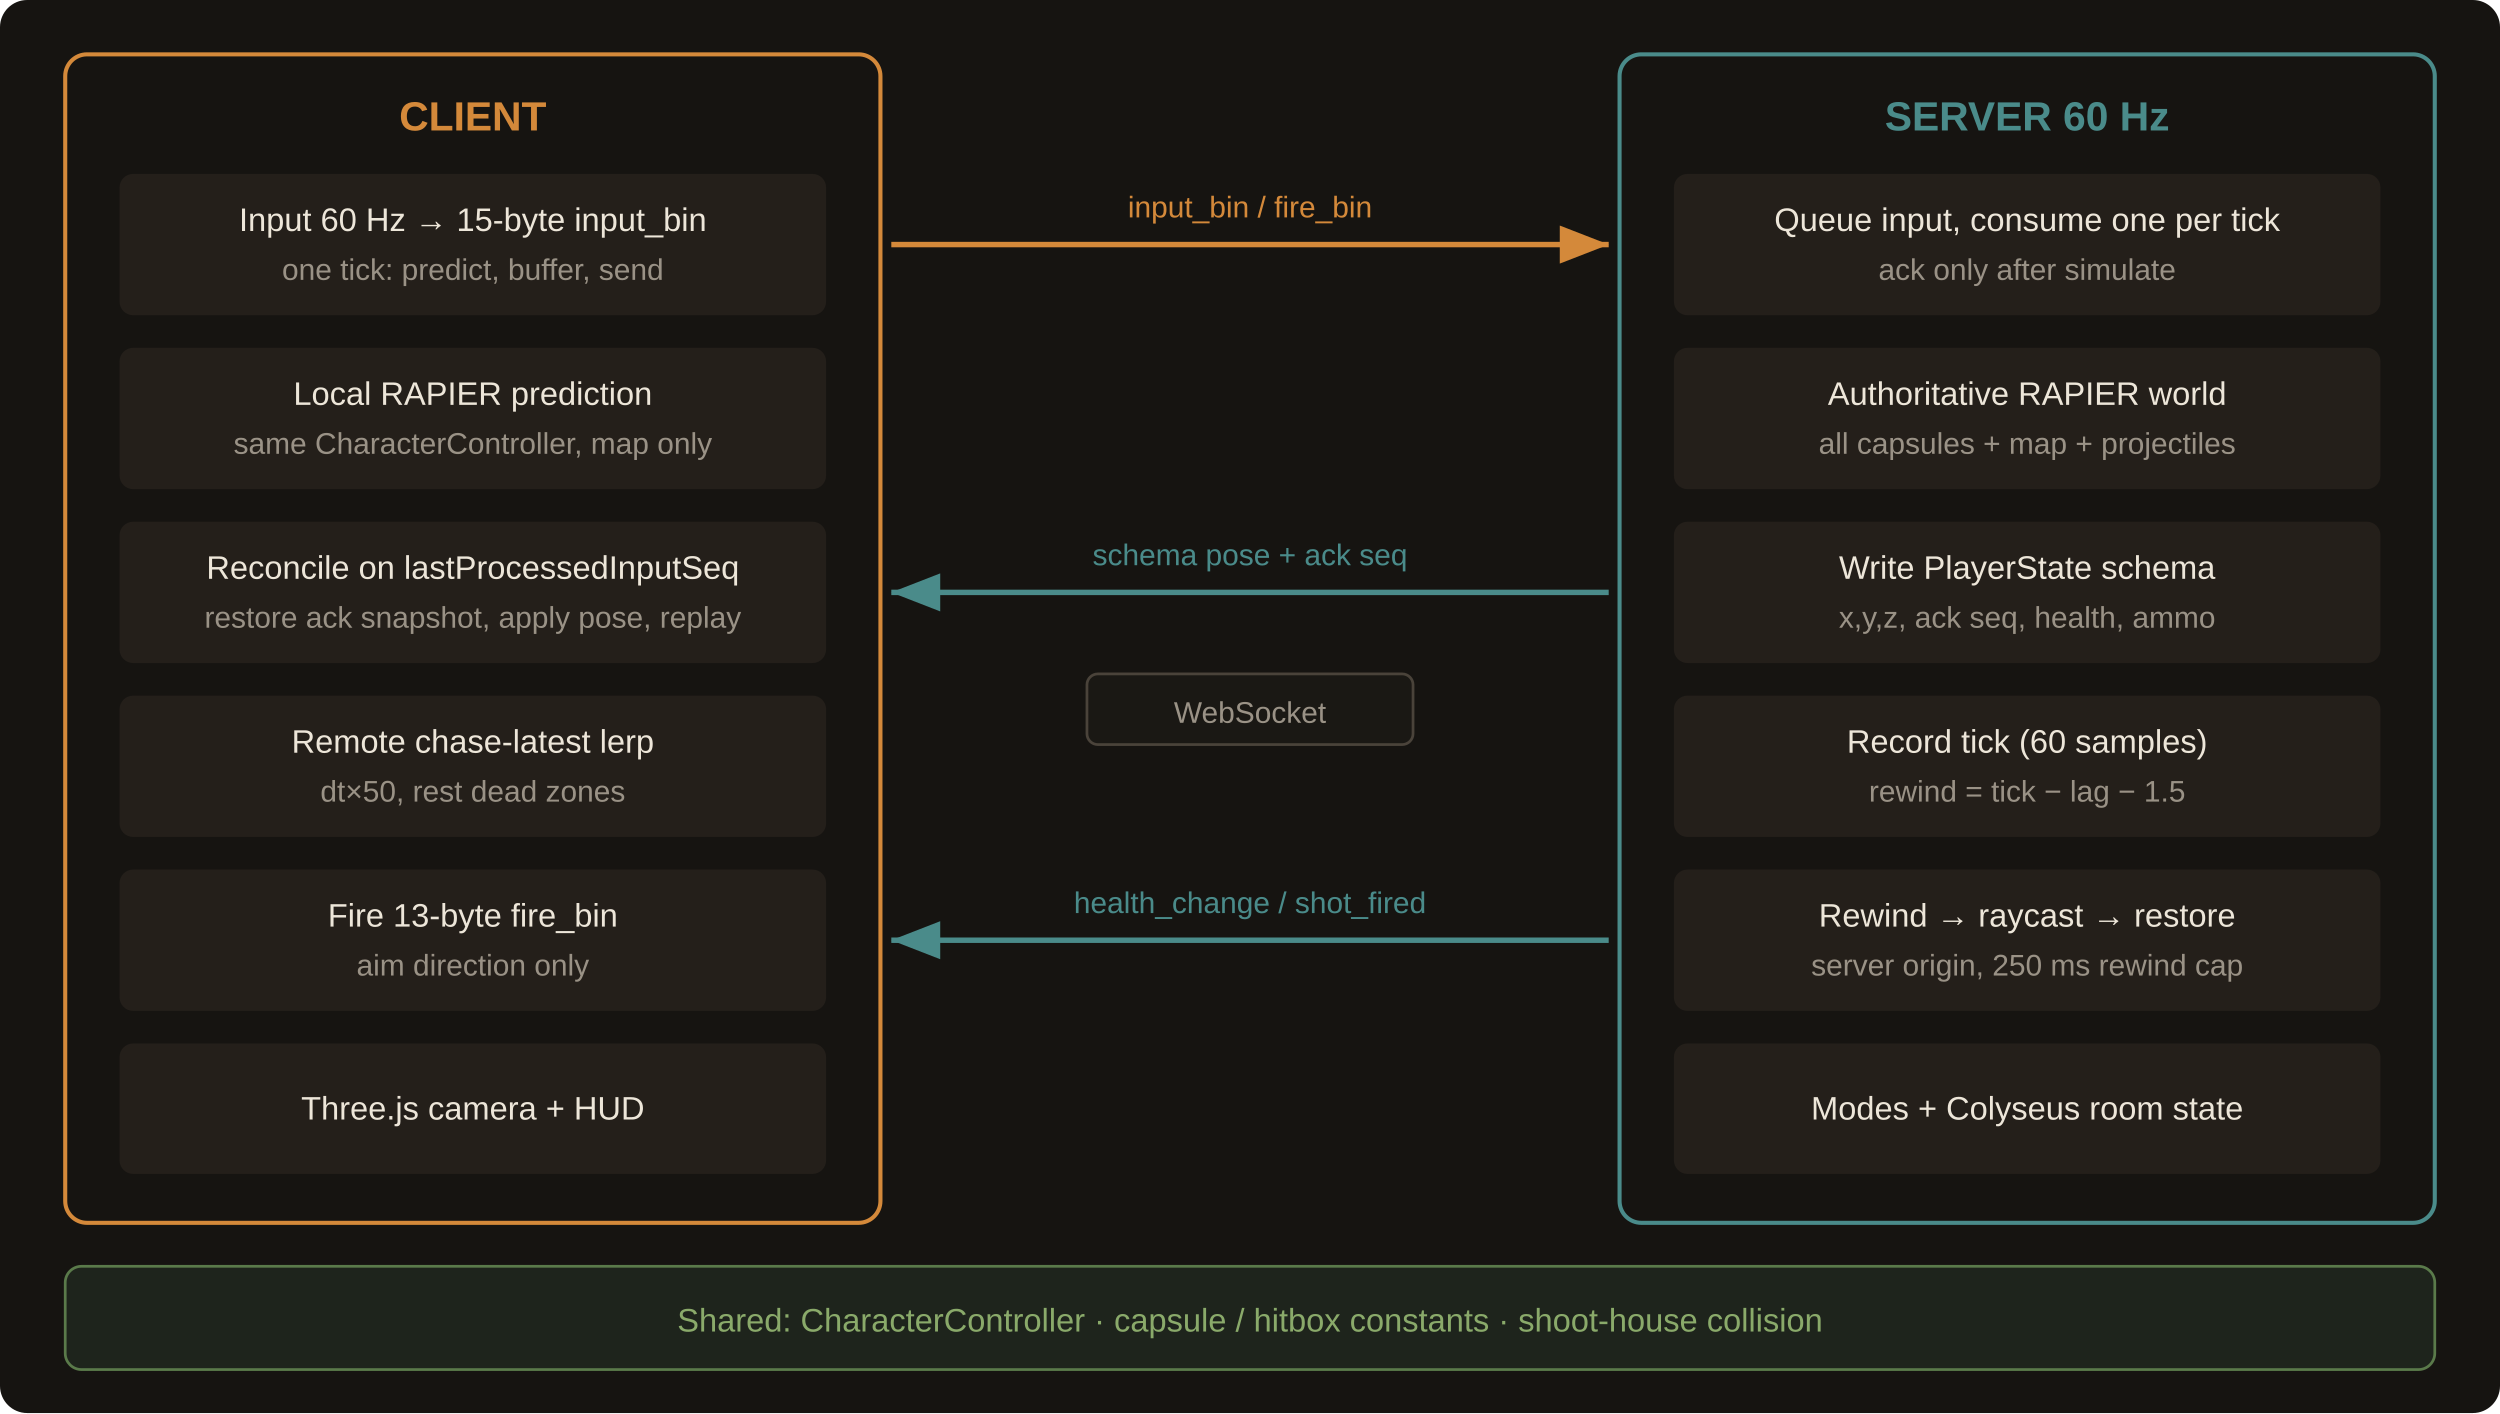
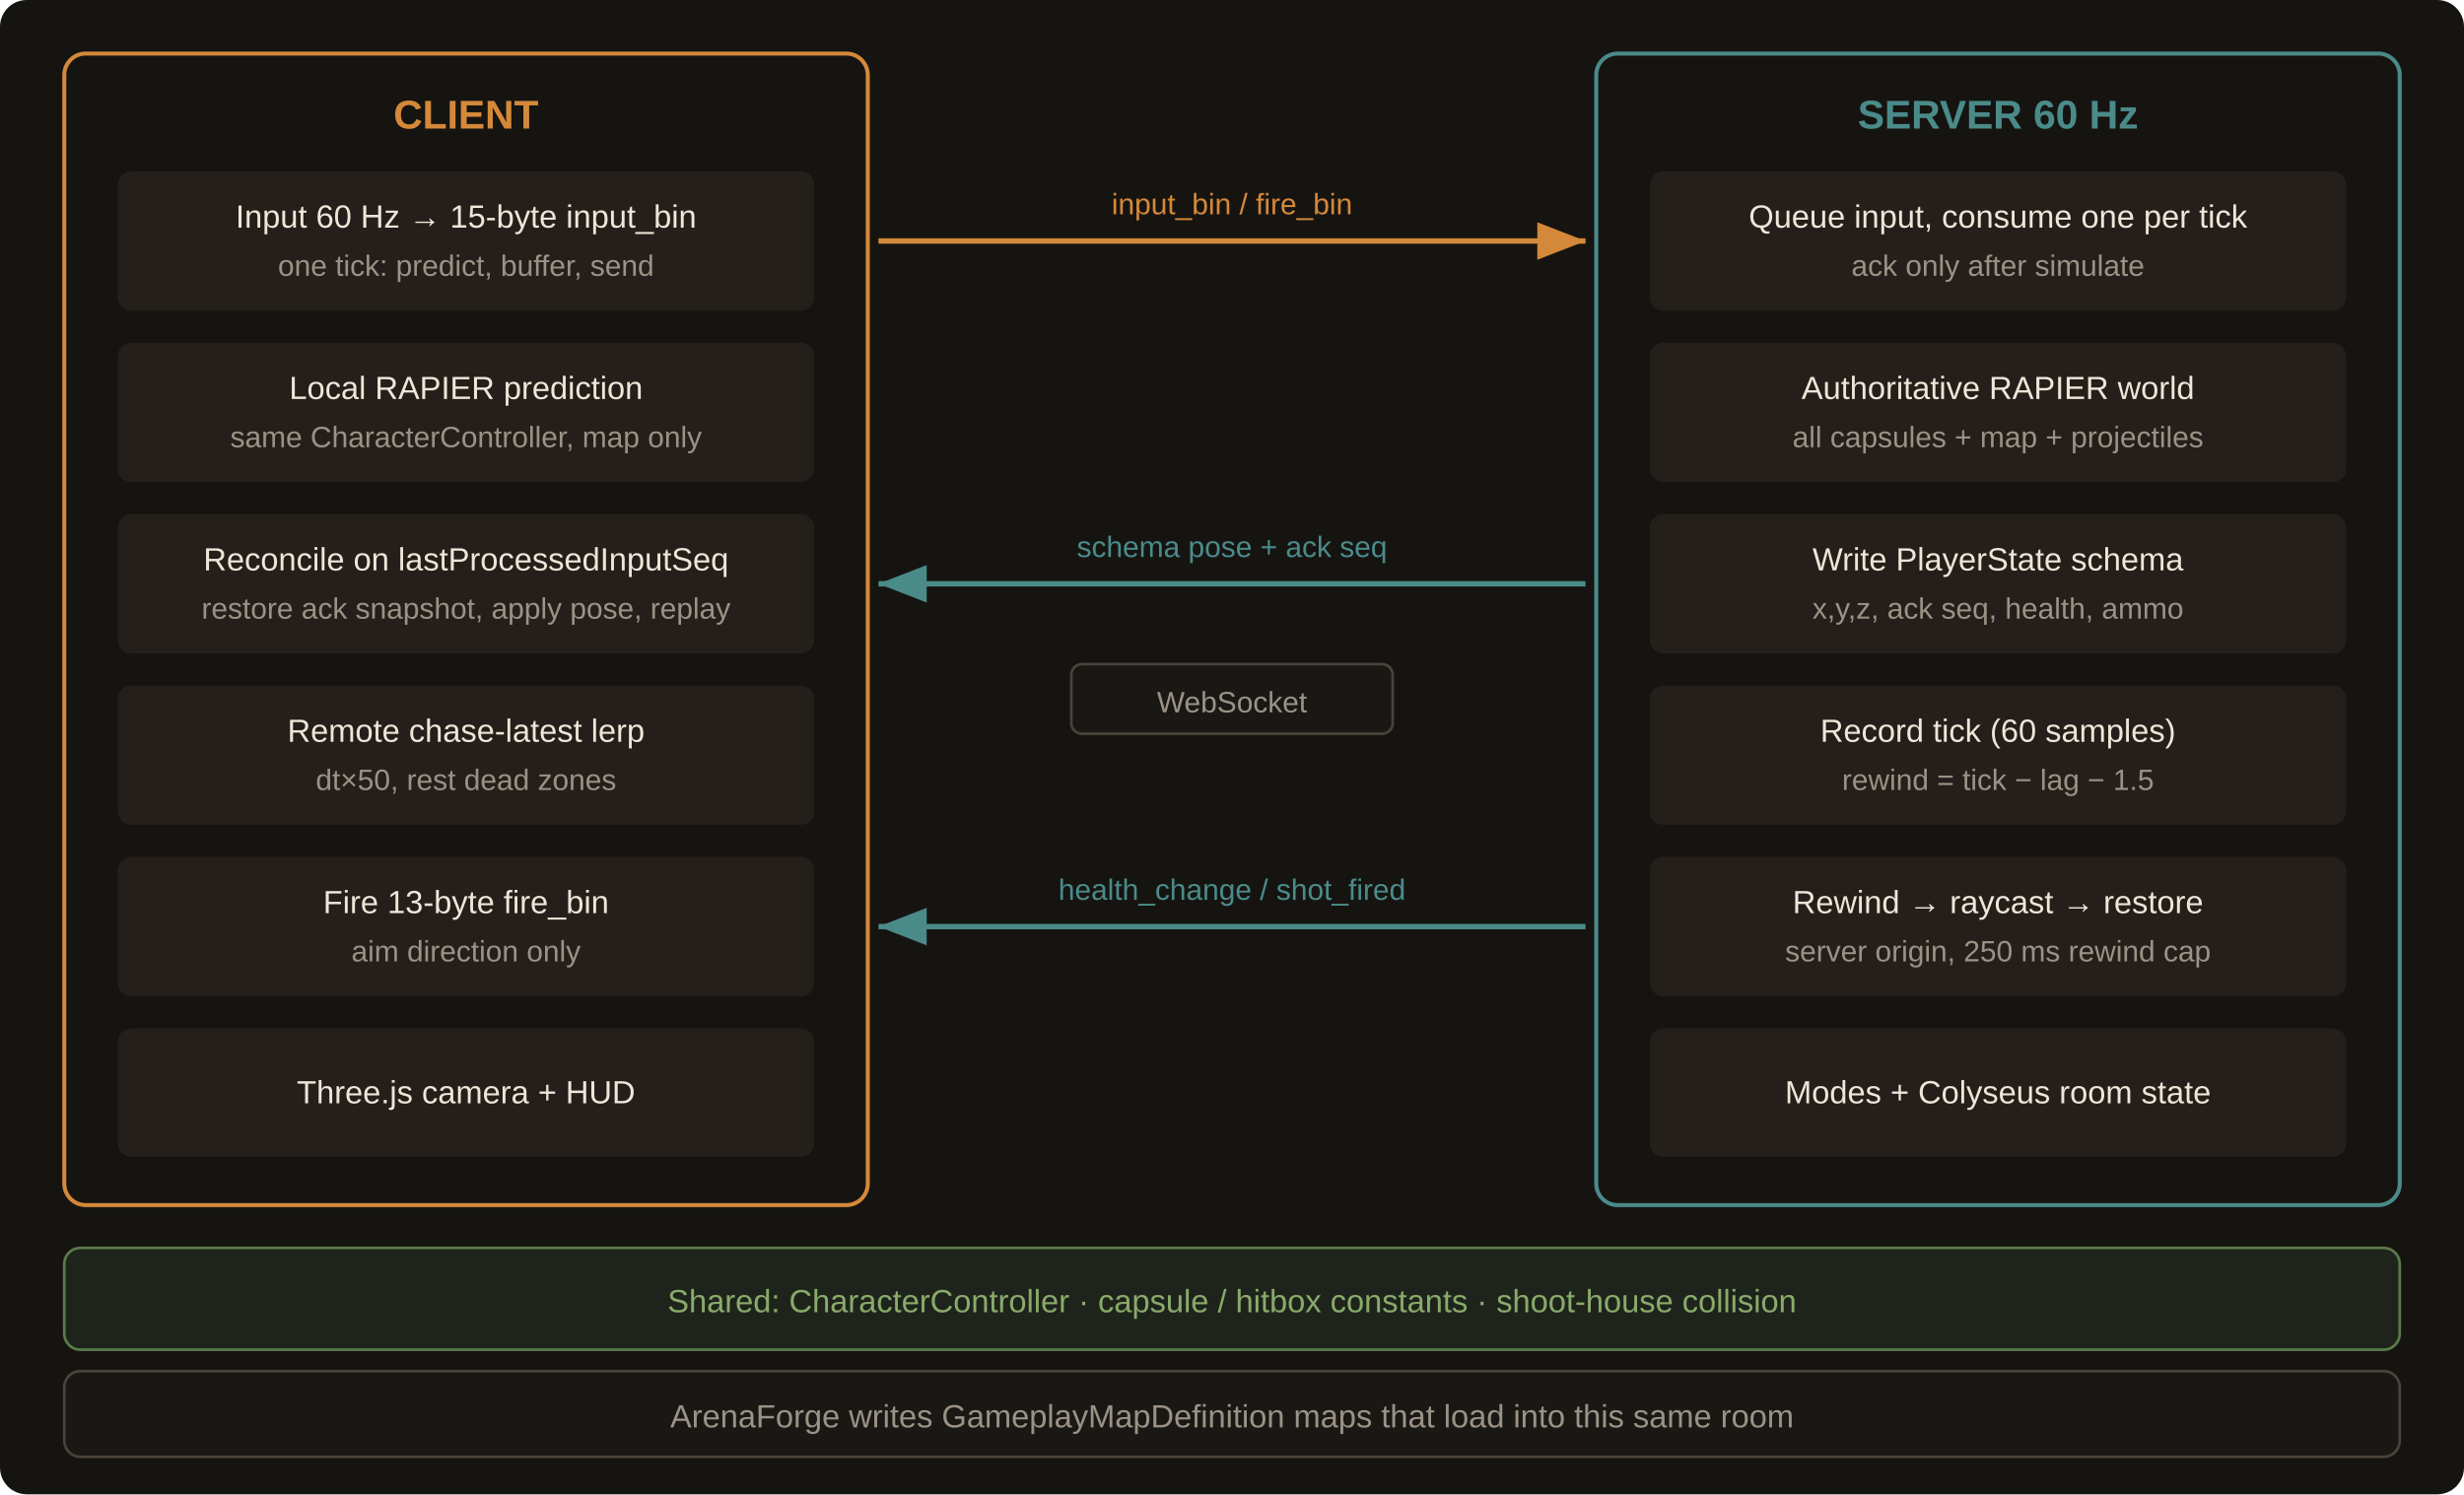
- <svg xmlns="http://www.w3.org/2000/svg" viewBox="0 0 920 520" font-family="Segoe UI, Arial, sans-serif">
-   <rect width="920" height="520" rx="10" fill="#161411" />
+ <svg xmlns="http://www.w3.org/2000/svg" viewBox="0 0 920 558" font-family="Segoe UI, Arial, sans-serif">
+   <rect width="920" height="558" rx="10" fill="#161411" />
  <rect x="24" y="20" width="300" height="430" rx="8" fill="none" stroke="#d4893a" stroke-width="1.5" />
  <text x="174" y="48" text-anchor="middle" fill="#d4893a" font-size="15" font-weight="700">CLIENT</text>
  <rect x="44" y="64" width="260" height="52" rx="5" fill="#241f1a" />
  <text x="174" y="85" text-anchor="middle" fill="#ede6d9" font-size="12">Input 60 Hz → 15-byte input_bin</text>
  <text x="174" y="103" text-anchor="middle" fill="#9a9286" font-size="11">one tick: predict, buffer, send</text>
  <rect x="44" y="128" width="260" height="52" rx="5" fill="#241f1a" />
  <text x="174" y="149" text-anchor="middle" fill="#ede6d9" font-size="12">Local RAPIER prediction</text>
  <text x="174" y="167" text-anchor="middle" fill="#9a9286" font-size="11">same CharacterController, map only</text>
  <rect x="44" y="192" width="260" height="52" rx="5" fill="#241f1a" />
  <text x="174" y="213" text-anchor="middle" fill="#ede6d9" font-size="12">Reconcile on lastProcessedInputSeq</text>
  <text x="174" y="231" text-anchor="middle" fill="#9a9286" font-size="11">restore ack snapshot, apply pose, replay</text>
  <rect x="44" y="256" width="260" height="52" rx="5" fill="#241f1a" />
  <text x="174" y="277" text-anchor="middle" fill="#ede6d9" font-size="12">Remote chase-latest lerp</text>
  <text x="174" y="295" text-anchor="middle" fill="#9a9286" font-size="11">dt×50, rest dead zones</text>
  <rect x="44" y="320" width="260" height="52" rx="5" fill="#241f1a" />
  <text x="174" y="341" text-anchor="middle" fill="#ede6d9" font-size="12">Fire 13-byte fire_bin</text>
  <text x="174" y="359" text-anchor="middle" fill="#9a9286" font-size="11">aim direction only</text>
  <rect x="44" y="384" width="260" height="48" rx="5" fill="#241f1a" />
  <text x="174" y="412" text-anchor="middle" fill="#ede6d9" font-size="12">Three.js camera + HUD</text>
  <rect x="596" y="20" width="300" height="430" rx="8" fill="none" stroke="#4a8b8a" stroke-width="1.5" />
  <text x="746" y="48" text-anchor="middle" fill="#4a8b8a" font-size="15" font-weight="700">SERVER  60 Hz</text>
  <rect x="616" y="64" width="260" height="52" rx="5" fill="#241f1a" />
  <text x="746" y="85" text-anchor="middle" fill="#ede6d9" font-size="12">Queue input, consume one per tick</text>
  <text x="746" y="103" text-anchor="middle" fill="#9a9286" font-size="11">ack only after simulate</text>
  <rect x="616" y="128" width="260" height="52" rx="5" fill="#241f1a" />
  <text x="746" y="149" text-anchor="middle" fill="#ede6d9" font-size="12">Authoritative RAPIER world</text>
  <text x="746" y="167" text-anchor="middle" fill="#9a9286" font-size="11">all capsules + map + projectiles</text>
  <rect x="616" y="192" width="260" height="52" rx="5" fill="#241f1a" />
  <text x="746" y="213" text-anchor="middle" fill="#ede6d9" font-size="12">Write PlayerState schema</text>
  <text x="746" y="231" text-anchor="middle" fill="#9a9286" font-size="11">x,y,z, ack seq, health, ammo</text>
  <rect x="616" y="256" width="260" height="52" rx="5" fill="#241f1a" />
  <text x="746" y="277" text-anchor="middle" fill="#ede6d9" font-size="12">Record tick (60 samples)</text>
  <text x="746" y="295" text-anchor="middle" fill="#9a9286" font-size="11">rewind = tick − lag − 1.5</text>
  <rect x="616" y="320" width="260" height="52" rx="5" fill="#241f1a" />
  <text x="746" y="341" text-anchor="middle" fill="#ede6d9" font-size="12">Rewind → raycast → restore</text>
  <text x="746" y="359" text-anchor="middle" fill="#9a9286" font-size="11">server origin, 250 ms rewind cap</text>
  <rect x="616" y="384" width="260" height="48" rx="5" fill="#241f1a" />
  <text x="746" y="412" text-anchor="middle" fill="#ede6d9" font-size="12">Modes + Colyseus room state</text>
  <defs>
    <marker id="arr-warm" markerWidth="9" markerHeight="7" refX="9" refY="3.5" orient="auto">
      <polygon points="0,0 9,3.5 0,7" fill="#d4893a" />
    </marker>
    <marker id="arr-cool" markerWidth="9" markerHeight="7" refX="9" refY="3.5" orient="auto">
      <polygon points="0,0 9,3.5 0,7" fill="#4a8b8a" />
    </marker>
  </defs>
  <line x1="328" y1="90" x2="592" y2="90" stroke="#d4893a" stroke-width="2" marker-end="url(#arr-warm)" />
  <text x="460" y="80" text-anchor="middle" fill="#d4893a" font-size="11">input_bin / fire_bin</text>
  <line x1="592" y1="218" x2="328" y2="218" stroke="#4a8b8a" stroke-width="2" marker-end="url(#arr-cool)" />
  <text x="460" y="208" text-anchor="middle" fill="#4a8b8a" font-size="11">schema pose + ack seq</text>
  <line x1="592" y1="346" x2="328" y2="346" stroke="#4a8b8a" stroke-width="2" marker-end="url(#arr-cool)" />
  <text x="460" y="336" text-anchor="middle" fill="#4a8b8a" font-size="11">health_change / shot_fired</text>
  <rect x="400" y="248" width="120" height="26" rx="4" fill="#1a1814" stroke="#4a433a" />
  <text x="460" y="266" text-anchor="middle" fill="#9a9286" font-size="11">WebSocket</text>
  <rect x="24" y="466" width="872" height="38" rx="6" fill="#1e241c" stroke="#5a7a4a" stroke-width="1" />
  <text x="460" y="490" text-anchor="middle" fill="#8aaa6a" font-size="12">Shared: CharacterController · capsule / hitbox constants · shoot-house collision</text>
+   <rect x="24" y="512" width="872" height="32" rx="6" fill="#1a1814" stroke="#4a433a" stroke-width="1" />
+   <text x="460" y="533" text-anchor="middle" fill="#9a9286" font-size="12">ArenaForge writes GameplayMapDefinition maps that load into this same room</text>
</svg>
